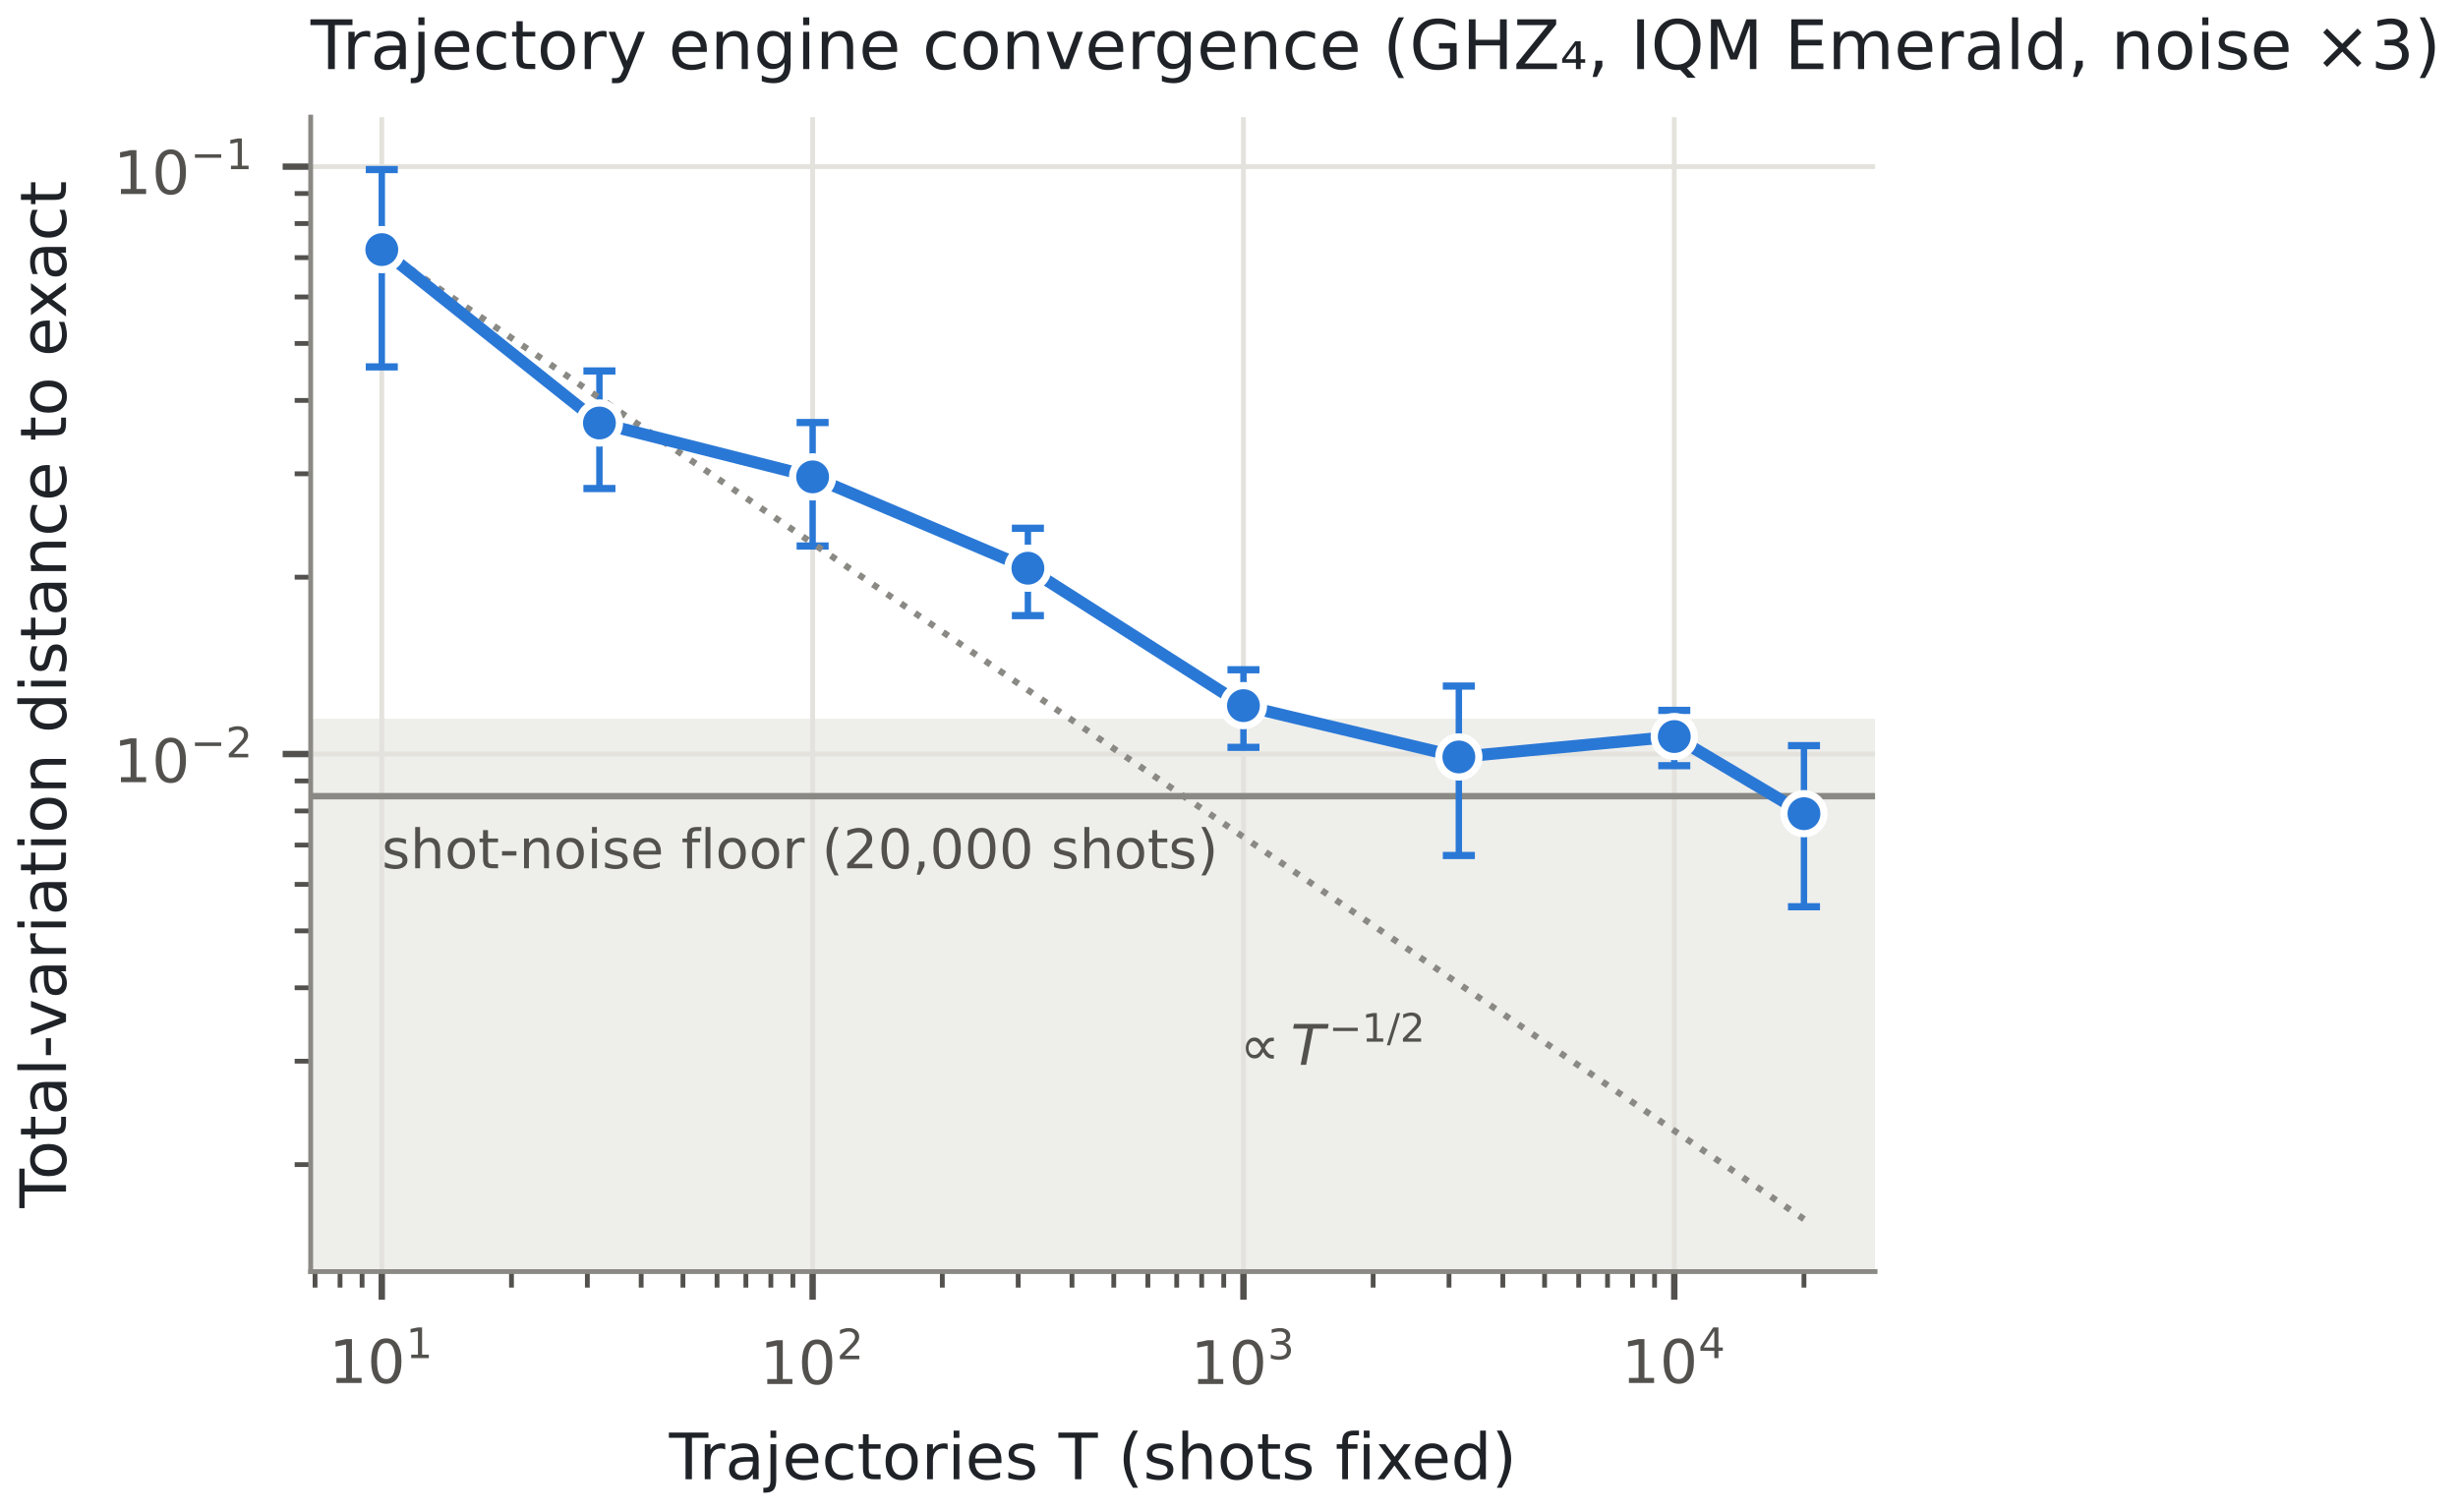
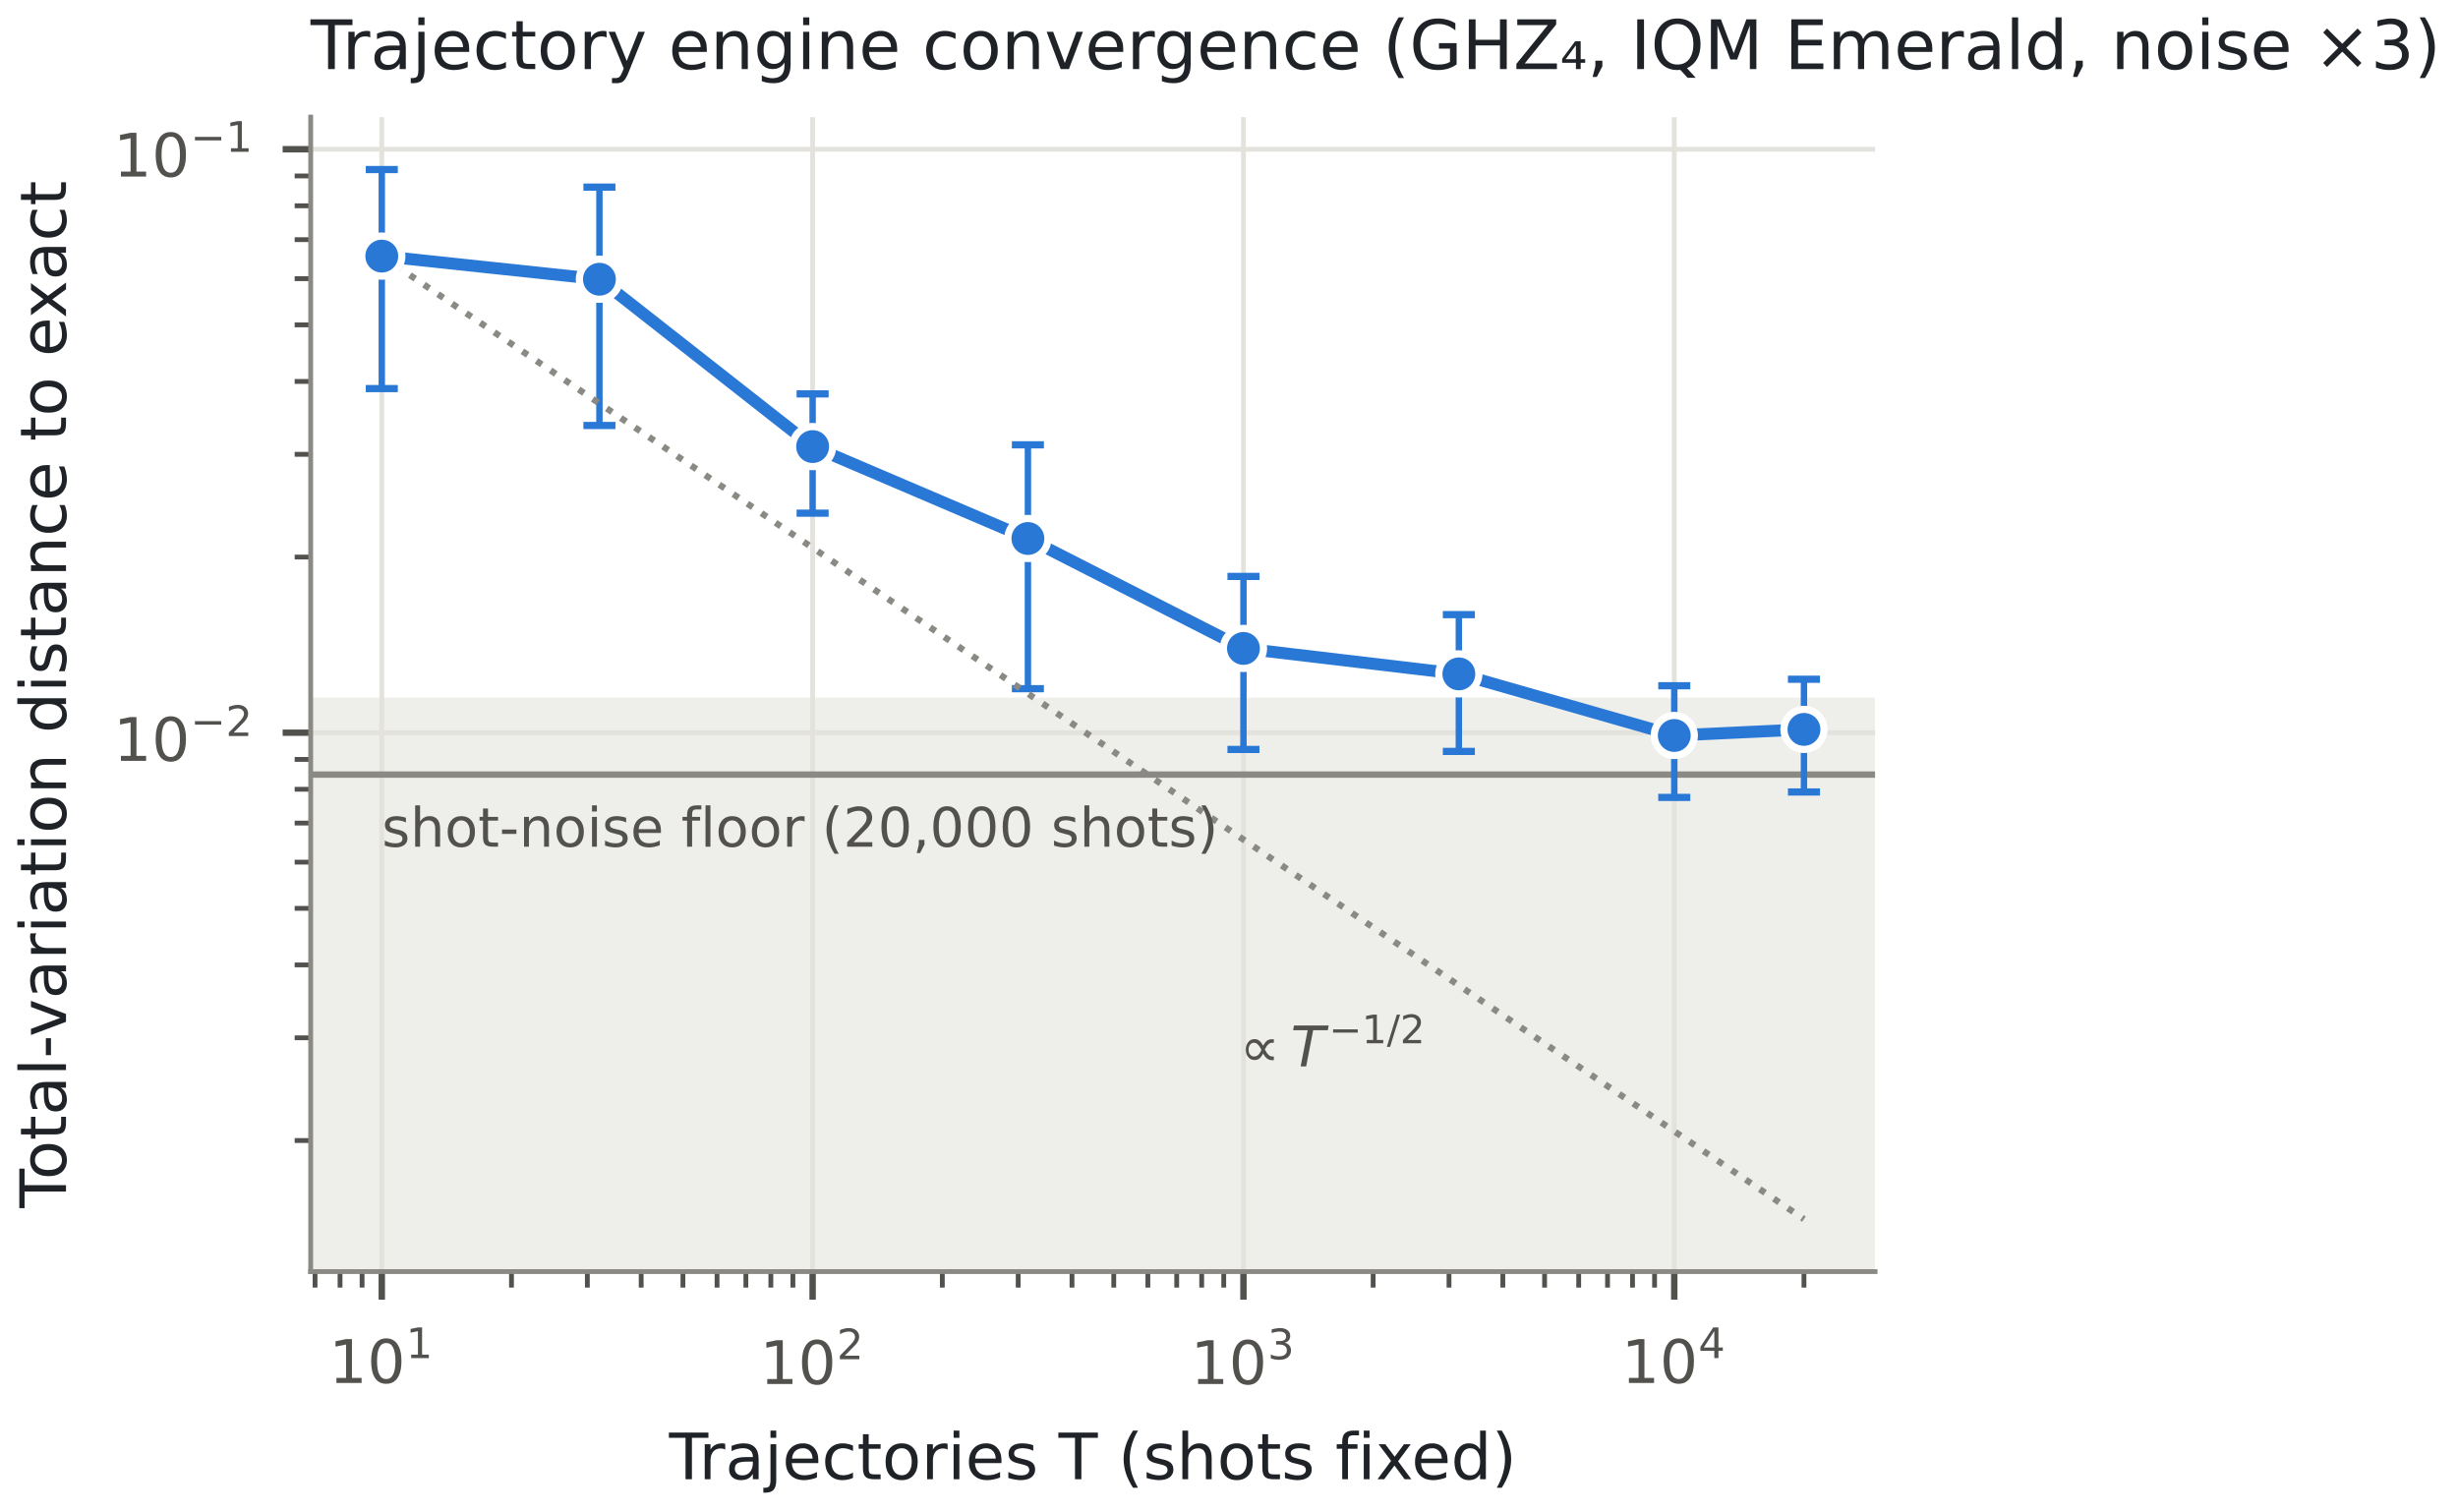
<svg xmlns="http://www.w3.org/2000/svg" xmlns:xlink="http://www.w3.org/1999/xlink" width="306.858pt" height="188.775pt" viewBox="0 0 306.858 188.775" version="1.1">
  <defs>
    <style type="text/css">*{stroke-linejoin: round; stroke-linecap: butt}</style>
  </defs>
  <g id="figure_1">
    <g id="patch_1">
      <path d="M 0 188.775  L 306.858 188.775  L 306.858 0  L 0 0  z " style="fill: #ffffff" />
    </g>
    <g id="axes_1">
      <g id="patch_2">
        <path d="M 38.786 158.763  L 234.086 158.763  L 234.086 14.619  L 38.786 14.619  z " style="fill: #ffffff" />
      </g>
      <g id="matplotlib.axis_1">
        <g id="xtick_1">
          <g id="line2d_1">
-             <path d="M 47.663 158.763  L 47.663 14.619  " clip-path="url(#p6de6bf2105)" style="fill: none; stroke: #e3e2dd; stroke-width: 0.6; stroke-linecap: round" />
+             <path d="M 47.663 158.763  L 47.663 14.619  " clip-path="url(#pcfe5b671ba)" style="fill: none; stroke: #e3e2dd; stroke-width: 0.6; stroke-linecap: round" />
          </g>
          <g id="line2d_2">
            <defs>
-               <path id="m624945b56b" d="M 0 0  L 0 3.5  " style="stroke: #52514e; stroke-width: 0.8" />
+               <path id="m735bac7a1c" d="M 0 0  L 0 3.5  " style="stroke: #52514e; stroke-width: 0.8" />
            </defs>
            <g>
-               <use xlink:href="#m624945b56b" x="47.663" y="158.763" style="fill: #52514e; stroke: #52514e; stroke-width: 0.8" />
+               <use xlink:href="#m735bac7a1c" x="47.663" y="158.763" style="fill: #52514e; stroke: #52514e; stroke-width: 0.8" />
            </g>
          </g>
          <g id="text_1">
            <g style="fill: #52514e" transform="translate(41.0629 172.7377)">
              <text>
                <tspan x="0" y="-0.074" style="font-size: 7.5px; font-family: 'DejaVu Sans'; fill: #52514e">1</tspan>
                <tspan x="4.772" y="-0.074" style="font-size: 7.5px; font-family: 'DejaVu Sans'; fill: #52514e">0</tspan>
                <tspan x="9.615" y="-3.172" style="font-size: 5.25px; font-family: 'DejaVu Sans'; fill: #52514e">1</tspan>
              </text>
            </g>
          </g>
        </g>
        <g id="xtick_2">
          <g id="line2d_3">
-             <path d="M 101.448 158.763  L 101.448 14.619  " clip-path="url(#p6de6bf2105)" style="fill: none; stroke: #e3e2dd; stroke-width: 0.6; stroke-linecap: round" />
+             <path d="M 101.448 158.763  L 101.448 14.619  " clip-path="url(#pcfe5b671ba)" style="fill: none; stroke: #e3e2dd; stroke-width: 0.6; stroke-linecap: round" />
          </g>
          <g id="line2d_4">
            <g>
-               <use xlink:href="#m624945b56b" x="101.448" y="158.763" style="fill: #52514e; stroke: #52514e; stroke-width: 0.8" />
+               <use xlink:href="#m735bac7a1c" x="101.448" y="158.763" style="fill: #52514e; stroke: #52514e; stroke-width: 0.8" />
            </g>
          </g>
          <g id="text_2">
            <g style="fill: #52514e" transform="translate(94.84776 172.8127)">
              <text>
                <tspan x="0" y="-0.009" style="font-size: 7.5px; font-family: 'DejaVu Sans'; fill: #52514e">1</tspan>
                <tspan x="4.772" y="-0.009" style="font-size: 7.5px; font-family: 'DejaVu Sans'; fill: #52514e">0</tspan>
                <tspan x="9.615" y="-3.106" style="font-size: 5.25px; font-family: 'DejaVu Sans'; fill: #52514e">2</tspan>
              </text>
            </g>
          </g>
        </g>
        <g id="xtick_3">
          <g id="line2d_5">
-             <path d="M 155.233 158.763  L 155.233 14.619  " clip-path="url(#p6de6bf2105)" style="fill: none; stroke: #e3e2dd; stroke-width: 0.6; stroke-linecap: round" />
+             <path d="M 155.233 158.763  L 155.233 14.619  " clip-path="url(#pcfe5b671ba)" style="fill: none; stroke: #e3e2dd; stroke-width: 0.6; stroke-linecap: round" />
          </g>
          <g id="line2d_6">
            <g>
-               <use xlink:href="#m624945b56b" x="155.233" y="158.763" style="fill: #52514e; stroke: #52514e; stroke-width: 0.8" />
+               <use xlink:href="#m735bac7a1c" x="155.233" y="158.763" style="fill: #52514e; stroke: #52514e; stroke-width: 0.8" />
            </g>
          </g>
          <g id="text_3">
            <g style="fill: #52514e" transform="translate(148.6326 172.8127)">
              <text>
                <tspan x="0" y="-0.009" style="font-size: 7.5px; font-family: 'DejaVu Sans'; fill: #52514e">1</tspan>
                <tspan x="4.772" y="-0.009" style="font-size: 7.5px; font-family: 'DejaVu Sans'; fill: #52514e">0</tspan>
                <tspan x="9.615" y="-3.106" style="font-size: 5.25px; font-family: 'DejaVu Sans'; fill: #52514e">3</tspan>
              </text>
            </g>
          </g>
        </g>
        <g id="xtick_4">
          <g id="line2d_7">
-             <path d="M 209.017 158.763  L 209.017 14.619  " clip-path="url(#p6de6bf2105)" style="fill: none; stroke: #e3e2dd; stroke-width: 0.6; stroke-linecap: round" />
+             <path d="M 209.017 158.763  L 209.017 14.619  " clip-path="url(#pcfe5b671ba)" style="fill: none; stroke: #e3e2dd; stroke-width: 0.6; stroke-linecap: round" />
          </g>
          <g id="line2d_8">
            <g>
-               <use xlink:href="#m624945b56b" x="209.017" y="158.763" style="fill: #52514e; stroke: #52514e; stroke-width: 0.8" />
+               <use xlink:href="#m735bac7a1c" x="209.017" y="158.763" style="fill: #52514e; stroke: #52514e; stroke-width: 0.8" />
            </g>
          </g>
          <g id="text_4">
            <g style="fill: #52514e" transform="translate(202.4175 172.7377)">
              <text>
                <tspan x="0" y="-0.074" style="font-size: 7.5px; font-family: 'DejaVu Sans'; fill: #52514e">1</tspan>
                <tspan x="4.772" y="-0.074" style="font-size: 7.5px; font-family: 'DejaVu Sans'; fill: #52514e">0</tspan>
                <tspan x="9.615" y="-3.172" style="font-size: 5.25px; font-family: 'DejaVu Sans'; fill: #52514e">4</tspan>
              </text>
            </g>
          </g>
        </g>
        <g id="xtick_5">
          <g id="line2d_9">
            <defs>
-               <path id="m7897ca723e" d="M 0 0  L 0 2  " style="stroke: #52514e; stroke-width: 0.6" />
+               <path id="m8dc30530ca" d="M 0 0  L 0 2  " style="stroke: #52514e; stroke-width: 0.6" />
            </defs>
            <g>
-               <use xlink:href="#m7897ca723e" x="39.332" y="158.763" style="fill: #52514e; stroke: #52514e; stroke-width: 0.6" />
+               <use xlink:href="#m8dc30530ca" x="39.332" y="158.763" style="fill: #52514e; stroke: #52514e; stroke-width: 0.6" />
            </g>
          </g>
        </g>
        <g id="xtick_6">
          <g id="line2d_10">
            <g>
-               <use xlink:href="#m7897ca723e" x="42.451" y="158.763" style="fill: #52514e; stroke: #52514e; stroke-width: 0.6" />
+               <use xlink:href="#m8dc30530ca" x="42.451" y="158.763" style="fill: #52514e; stroke: #52514e; stroke-width: 0.6" />
            </g>
          </g>
        </g>
        <g id="xtick_7">
          <g id="line2d_11">
            <g>
-               <use xlink:href="#m7897ca723e" x="45.202" y="158.763" style="fill: #52514e; stroke: #52514e; stroke-width: 0.6" />
+               <use xlink:href="#m8dc30530ca" x="45.202" y="158.763" style="fill: #52514e; stroke: #52514e; stroke-width: 0.6" />
            </g>
          </g>
        </g>
        <g id="xtick_8">
          <g id="line2d_12">
            <g>
-               <use xlink:href="#m7897ca723e" x="63.854" y="158.763" style="fill: #52514e; stroke: #52514e; stroke-width: 0.6" />
+               <use xlink:href="#m8dc30530ca" x="63.854" y="158.763" style="fill: #52514e; stroke: #52514e; stroke-width: 0.6" />
            </g>
          </g>
        </g>
        <g id="xtick_9">
          <g id="line2d_13">
            <g>
-               <use xlink:href="#m7897ca723e" x="73.325" y="158.763" style="fill: #52514e; stroke: #52514e; stroke-width: 0.6" />
+               <use xlink:href="#m8dc30530ca" x="73.325" y="158.763" style="fill: #52514e; stroke: #52514e; stroke-width: 0.6" />
            </g>
          </g>
        </g>
        <g id="xtick_10">
          <g id="line2d_14">
            <g>
-               <use xlink:href="#m7897ca723e" x="80.045" y="158.763" style="fill: #52514e; stroke: #52514e; stroke-width: 0.6" />
+               <use xlink:href="#m8dc30530ca" x="80.045" y="158.763" style="fill: #52514e; stroke: #52514e; stroke-width: 0.6" />
            </g>
          </g>
        </g>
        <g id="xtick_11">
          <g id="line2d_15">
            <g>
-               <use xlink:href="#m7897ca723e" x="85.257" y="158.763" style="fill: #52514e; stroke: #52514e; stroke-width: 0.6" />
+               <use xlink:href="#m8dc30530ca" x="85.257" y="158.763" style="fill: #52514e; stroke: #52514e; stroke-width: 0.6" />
            </g>
          </g>
        </g>
        <g id="xtick_12">
          <g id="line2d_16">
            <g>
-               <use xlink:href="#m7897ca723e" x="89.516" y="158.763" style="fill: #52514e; stroke: #52514e; stroke-width: 0.6" />
+               <use xlink:href="#m8dc30530ca" x="89.516" y="158.763" style="fill: #52514e; stroke: #52514e; stroke-width: 0.6" />
            </g>
          </g>
        </g>
        <g id="xtick_13">
          <g id="line2d_17">
            <g>
-               <use xlink:href="#m7897ca723e" x="93.116" y="158.763" style="fill: #52514e; stroke: #52514e; stroke-width: 0.6" />
+               <use xlink:href="#m8dc30530ca" x="93.116" y="158.763" style="fill: #52514e; stroke: #52514e; stroke-width: 0.6" />
            </g>
          </g>
        </g>
        <g id="xtick_14">
          <g id="line2d_18">
            <g>
-               <use xlink:href="#m7897ca723e" x="96.235" y="158.763" style="fill: #52514e; stroke: #52514e; stroke-width: 0.6" />
+               <use xlink:href="#m8dc30530ca" x="96.235" y="158.763" style="fill: #52514e; stroke: #52514e; stroke-width: 0.6" />
            </g>
          </g>
        </g>
        <g id="xtick_15">
          <g id="line2d_19">
            <g>
-               <use xlink:href="#m7897ca723e" x="98.987" y="158.763" style="fill: #52514e; stroke: #52514e; stroke-width: 0.6" />
+               <use xlink:href="#m8dc30530ca" x="98.987" y="158.763" style="fill: #52514e; stroke: #52514e; stroke-width: 0.6" />
            </g>
          </g>
        </g>
        <g id="xtick_16">
          <g id="line2d_20">
            <g>
-               <use xlink:href="#m7897ca723e" x="117.639" y="158.763" style="fill: #52514e; stroke: #52514e; stroke-width: 0.6" />
+               <use xlink:href="#m8dc30530ca" x="117.639" y="158.763" style="fill: #52514e; stroke: #52514e; stroke-width: 0.6" />
            </g>
          </g>
        </g>
        <g id="xtick_17">
          <g id="line2d_21">
            <g>
-               <use xlink:href="#m7897ca723e" x="127.11" y="158.763" style="fill: #52514e; stroke: #52514e; stroke-width: 0.6" />
+               <use xlink:href="#m8dc30530ca" x="127.11" y="158.763" style="fill: #52514e; stroke: #52514e; stroke-width: 0.6" />
            </g>
          </g>
        </g>
        <g id="xtick_18">
          <g id="line2d_22">
            <g>
-               <use xlink:href="#m7897ca723e" x="133.829" y="158.763" style="fill: #52514e; stroke: #52514e; stroke-width: 0.6" />
+               <use xlink:href="#m8dc30530ca" x="133.829" y="158.763" style="fill: #52514e; stroke: #52514e; stroke-width: 0.6" />
            </g>
          </g>
        </g>
        <g id="xtick_19">
          <g id="line2d_23">
            <g>
-               <use xlink:href="#m7897ca723e" x="139.042" y="158.763" style="fill: #52514e; stroke: #52514e; stroke-width: 0.6" />
+               <use xlink:href="#m8dc30530ca" x="139.042" y="158.763" style="fill: #52514e; stroke: #52514e; stroke-width: 0.6" />
            </g>
          </g>
        </g>
        <g id="xtick_20">
          <g id="line2d_24">
            <g>
-               <use xlink:href="#m7897ca723e" x="143.301" y="158.763" style="fill: #52514e; stroke: #52514e; stroke-width: 0.6" />
+               <use xlink:href="#m8dc30530ca" x="143.301" y="158.763" style="fill: #52514e; stroke: #52514e; stroke-width: 0.6" />
            </g>
          </g>
        </g>
        <g id="xtick_21">
          <g id="line2d_25">
            <g>
-               <use xlink:href="#m7897ca723e" x="146.901" y="158.763" style="fill: #52514e; stroke: #52514e; stroke-width: 0.6" />
+               <use xlink:href="#m8dc30530ca" x="146.901" y="158.763" style="fill: #52514e; stroke: #52514e; stroke-width: 0.6" />
            </g>
          </g>
        </g>
        <g id="xtick_22">
          <g id="line2d_26">
            <g>
-               <use xlink:href="#m7897ca723e" x="150.02" y="158.763" style="fill: #52514e; stroke: #52514e; stroke-width: 0.6" />
+               <use xlink:href="#m8dc30530ca" x="150.02" y="158.763" style="fill: #52514e; stroke: #52514e; stroke-width: 0.6" />
            </g>
          </g>
        </g>
        <g id="xtick_23">
          <g id="line2d_27">
            <g>
-               <use xlink:href="#m7897ca723e" x="152.772" y="158.763" style="fill: #52514e; stroke: #52514e; stroke-width: 0.6" />
+               <use xlink:href="#m8dc30530ca" x="152.772" y="158.763" style="fill: #52514e; stroke: #52514e; stroke-width: 0.6" />
            </g>
          </g>
        </g>
        <g id="xtick_24">
          <g id="line2d_28">
            <g>
-               <use xlink:href="#m7897ca723e" x="171.423" y="158.763" style="fill: #52514e; stroke: #52514e; stroke-width: 0.6" />
+               <use xlink:href="#m8dc30530ca" x="171.423" y="158.763" style="fill: #52514e; stroke: #52514e; stroke-width: 0.6" />
            </g>
          </g>
        </g>
        <g id="xtick_25">
          <g id="line2d_29">
            <g>
-               <use xlink:href="#m7897ca723e" x="180.895" y="158.763" style="fill: #52514e; stroke: #52514e; stroke-width: 0.6" />
+               <use xlink:href="#m8dc30530ca" x="180.895" y="158.763" style="fill: #52514e; stroke: #52514e; stroke-width: 0.6" />
            </g>
          </g>
        </g>
        <g id="xtick_26">
          <g id="line2d_30">
            <g>
-               <use xlink:href="#m7897ca723e" x="187.614" y="158.763" style="fill: #52514e; stroke: #52514e; stroke-width: 0.6" />
+               <use xlink:href="#m8dc30530ca" x="187.614" y="158.763" style="fill: #52514e; stroke: #52514e; stroke-width: 0.6" />
            </g>
          </g>
        </g>
        <g id="xtick_27">
          <g id="line2d_31">
            <g>
-               <use xlink:href="#m7897ca723e" x="192.827" y="158.763" style="fill: #52514e; stroke: #52514e; stroke-width: 0.6" />
+               <use xlink:href="#m8dc30530ca" x="192.827" y="158.763" style="fill: #52514e; stroke: #52514e; stroke-width: 0.6" />
            </g>
          </g>
        </g>
        <g id="xtick_28">
          <g id="line2d_32">
            <g>
-               <use xlink:href="#m7897ca723e" x="197.085" y="158.763" style="fill: #52514e; stroke: #52514e; stroke-width: 0.6" />
+               <use xlink:href="#m8dc30530ca" x="197.085" y="158.763" style="fill: #52514e; stroke: #52514e; stroke-width: 0.6" />
            </g>
          </g>
        </g>
        <g id="xtick_29">
          <g id="line2d_33">
            <g>
-               <use xlink:href="#m7897ca723e" x="200.686" y="158.763" style="fill: #52514e; stroke: #52514e; stroke-width: 0.6" />
+               <use xlink:href="#m8dc30530ca" x="200.686" y="158.763" style="fill: #52514e; stroke: #52514e; stroke-width: 0.6" />
            </g>
          </g>
        </g>
        <g id="xtick_30">
          <g id="line2d_34">
            <g>
-               <use xlink:href="#m7897ca723e" x="203.805" y="158.763" style="fill: #52514e; stroke: #52514e; stroke-width: 0.6" />
+               <use xlink:href="#m8dc30530ca" x="203.805" y="158.763" style="fill: #52514e; stroke: #52514e; stroke-width: 0.6" />
            </g>
          </g>
        </g>
        <g id="xtick_31">
          <g id="line2d_35">
            <g>
-               <use xlink:href="#m7897ca723e" x="206.556" y="158.763" style="fill: #52514e; stroke: #52514e; stroke-width: 0.6" />
+               <use xlink:href="#m8dc30530ca" x="206.556" y="158.763" style="fill: #52514e; stroke: #52514e; stroke-width: 0.6" />
            </g>
          </g>
        </g>
        <g id="xtick_32">
          <g id="line2d_36">
            <g>
-               <use xlink:href="#m7897ca723e" x="225.208" y="158.763" style="fill: #52514e; stroke: #52514e; stroke-width: 0.6" />
+               <use xlink:href="#m8dc30530ca" x="225.208" y="158.763" style="fill: #52514e; stroke: #52514e; stroke-width: 0.6" />
            </g>
          </g>
        </g>
        <g id="text_5">
          <text style="font-size: 8px; font-family: 'DejaVu Sans'; text-anchor: middle; fill: #1f2328" x="136.436" y="184.693" transform="rotate(-0 136.4356 184.6932)">Trajectories T (shots fixed)</text>
        </g>
      </g>
      <g id="matplotlib.axis_2">
        <g id="ytick_1">
          <g id="line2d_37">
-             <path d="M 38.786 94.145  L 234.086 94.145  " clip-path="url(#p6de6bf2105)" style="fill: none; stroke: #e3e2dd; stroke-width: 0.6; stroke-linecap: round" />
+             <path d="M 38.786 91.481  L 234.086 91.481  " clip-path="url(#pcfe5b671ba)" style="fill: none; stroke: #e3e2dd; stroke-width: 0.6; stroke-linecap: round" />
          </g>
          <g id="line2d_38">
            <defs>
-               <path id="mbfbd60176a" d="M 0 0  L -3.5 0  " style="stroke: #52514e; stroke-width: 0.8" />
+               <path id="me47b63d701" d="M 0 0  L -3.5 0  " style="stroke: #52514e; stroke-width: 0.8" />
            </defs>
            <g>
-               <use xlink:href="#mbfbd60176a" x="38.786" y="94.145" style="fill: #52514e; stroke: #52514e; stroke-width: 0.8" />
+               <use xlink:href="#me47b63d701" x="38.786" y="91.481" style="fill: #52514e; stroke: #52514e; stroke-width: 0.8" />
            </g>
          </g>
          <g id="text_6">
-             <g style="fill: #52514e" transform="translate(14.16062 97.66987)">
+             <g style="fill: #52514e" transform="translate(14.16062 95.00607)">
              <text>
                <tspan x="0" y="-0.009" style="font-size: 7.5px; font-family: 'DejaVu Sans'; fill: #52514e">1</tspan>
                <tspan x="4.772" y="-0.009" style="font-size: 7.5px; font-family: 'DejaVu Sans'; fill: #52514e">0</tspan>
                <tspan x="9.615" y="-3.106" style="font-size: 5.25px; font-family: 'DejaVu Sans'; fill: #52514e">−</tspan>
                <tspan x="14.014" y="-3.106" style="font-size: 5.25px; font-family: 'DejaVu Sans'; fill: #52514e">2</tspan>
              </text>
            </g>
          </g>
        </g>
        <g id="ytick_2">
          <g id="line2d_39">
-             <path d="M 38.786 20.806  L 234.086 20.806  " clip-path="url(#p6de6bf2105)" style="fill: none; stroke: #e3e2dd; stroke-width: 0.6; stroke-linecap: round" />
+             <path d="M 38.786 18.634  L 234.086 18.634  " clip-path="url(#pcfe5b671ba)" style="fill: none; stroke: #e3e2dd; stroke-width: 0.6; stroke-linecap: round" />
          </g>
          <g id="line2d_40">
            <g>
-               <use xlink:href="#mbfbd60176a" x="38.786" y="20.806" style="fill: #52514e; stroke: #52514e; stroke-width: 0.8" />
+               <use xlink:href="#me47b63d701" x="38.786" y="18.634" style="fill: #52514e; stroke: #52514e; stroke-width: 0.8" />
            </g>
          </g>
          <g id="text_7">
-             <g style="fill: #52514e" transform="translate(14.16062 24.2936)">
+             <g style="fill: #52514e" transform="translate(14.16062 22.12184)">
              <text>
                <tspan x="0" y="-0.074" style="font-size: 7.5px; font-family: 'DejaVu Sans'; fill: #52514e">1</tspan>
                <tspan x="4.772" y="-0.074" style="font-size: 7.5px; font-family: 'DejaVu Sans'; fill: #52514e">0</tspan>
                <tspan x="9.615" y="-3.172" style="font-size: 5.25px; font-family: 'DejaVu Sans'; fill: #52514e">−</tspan>
                <tspan x="14.014" y="-3.172" style="font-size: 5.25px; font-family: 'DejaVu Sans'; fill: #52514e">1</tspan>
              </text>
            </g>
          </g>
        </g>
        <g id="ytick_3">
          <g id="line2d_41">
            <defs>
-               <path id="m2e468b7d05" d="M 0 0  L -2 0  " style="stroke: #52514e; stroke-width: 0.6" />
+               <path id="m2e4a78b208" d="M 0 0  L -2 0  " style="stroke: #52514e; stroke-width: 0.6" />
            </defs>
            <g>
-               <use xlink:href="#m2e468b7d05" x="38.786" y="145.406" style="fill: #52514e; stroke: #52514e; stroke-width: 0.6" />
+               <use xlink:href="#m2e4a78b208" x="38.786" y="142.399" style="fill: #52514e; stroke: #52514e; stroke-width: 0.6" />
            </g>
          </g>
        </g>
        <g id="ytick_4">
          <g id="line2d_42">
            <g>
-               <use xlink:href="#m2e468b7d05" x="38.786" y="132.492" style="fill: #52514e; stroke: #52514e; stroke-width: 0.6" />
+               <use xlink:href="#m2e4a78b208" x="38.786" y="129.571" style="fill: #52514e; stroke: #52514e; stroke-width: 0.6" />
            </g>
          </g>
        </g>
        <g id="ytick_5">
          <g id="line2d_43">
            <g>
-               <use xlink:href="#m2e468b7d05" x="38.786" y="123.329" style="fill: #52514e; stroke: #52514e; stroke-width: 0.6" />
+               <use xlink:href="#m2e4a78b208" x="38.786" y="120.47" style="fill: #52514e; stroke: #52514e; stroke-width: 0.6" />
            </g>
          </g>
        </g>
        <g id="ytick_6">
          <g id="line2d_44">
            <g>
-               <use xlink:href="#m2e468b7d05" x="38.786" y="116.222" style="fill: #52514e; stroke: #52514e; stroke-width: 0.6" />
+               <use xlink:href="#m2e4a78b208" x="38.786" y="113.41" style="fill: #52514e; stroke: #52514e; stroke-width: 0.6" />
            </g>
          </g>
        </g>
        <g id="ytick_7">
          <g id="line2d_45">
            <g>
-               <use xlink:href="#m2e468b7d05" x="38.786" y="110.415" style="fill: #52514e; stroke: #52514e; stroke-width: 0.6" />
+               <use xlink:href="#m2e4a78b208" x="38.786" y="107.642" style="fill: #52514e; stroke: #52514e; stroke-width: 0.6" />
            </g>
          </g>
        </g>
        <g id="ytick_8">
          <g id="line2d_46">
            <g>
-               <use xlink:href="#m2e468b7d05" x="38.786" y="105.505" style="fill: #52514e; stroke: #52514e; stroke-width: 0.6" />
+               <use xlink:href="#m2e4a78b208" x="38.786" y="102.765" style="fill: #52514e; stroke: #52514e; stroke-width: 0.6" />
            </g>
          </g>
        </g>
        <g id="ytick_9">
          <g id="line2d_47">
            <g>
-               <use xlink:href="#m2e468b7d05" x="38.786" y="101.252" style="fill: #52514e; stroke: #52514e; stroke-width: 0.6" />
+               <use xlink:href="#m2e4a78b208" x="38.786" y="98.541" style="fill: #52514e; stroke: #52514e; stroke-width: 0.6" />
            </g>
          </g>
        </g>
        <g id="ytick_10">
          <g id="line2d_48">
            <g>
-               <use xlink:href="#m2e468b7d05" x="38.786" y="97.501" style="fill: #52514e; stroke: #52514e; stroke-width: 0.6" />
+               <use xlink:href="#m2e4a78b208" x="38.786" y="94.814" style="fill: #52514e; stroke: #52514e; stroke-width: 0.6" />
            </g>
          </g>
        </g>
        <g id="ytick_11">
          <g id="line2d_49">
            <g>
-               <use xlink:href="#m2e468b7d05" x="38.786" y="72.068" style="fill: #52514e; stroke: #52514e; stroke-width: 0.6" />
+               <use xlink:href="#m2e4a78b208" x="38.786" y="69.552" style="fill: #52514e; stroke: #52514e; stroke-width: 0.6" />
            </g>
          </g>
        </g>
        <g id="ytick_12">
          <g id="line2d_50">
            <g>
-               <use xlink:href="#m2e468b7d05" x="38.786" y="59.153" style="fill: #52514e; stroke: #52514e; stroke-width: 0.6" />
+               <use xlink:href="#m2e4a78b208" x="38.786" y="56.724" style="fill: #52514e; stroke: #52514e; stroke-width: 0.6" />
            </g>
          </g>
        </g>
        <g id="ytick_13">
          <g id="line2d_51">
            <g>
-               <use xlink:href="#m2e468b7d05" x="38.786" y="49.991" style="fill: #52514e; stroke: #52514e; stroke-width: 0.6" />
+               <use xlink:href="#m2e4a78b208" x="38.786" y="47.623" style="fill: #52514e; stroke: #52514e; stroke-width: 0.6" />
            </g>
          </g>
        </g>
        <g id="ytick_14">
          <g id="line2d_52">
            <g>
-               <use xlink:href="#m2e468b7d05" x="38.786" y="42.883" style="fill: #52514e; stroke: #52514e; stroke-width: 0.6" />
+               <use xlink:href="#m2e4a78b208" x="38.786" y="40.563" style="fill: #52514e; stroke: #52514e; stroke-width: 0.6" />
            </g>
          </g>
        </g>
        <g id="ytick_15">
          <g id="line2d_53">
            <g>
-               <use xlink:href="#m2e468b7d05" x="38.786" y="37.076" style="fill: #52514e; stroke: #52514e; stroke-width: 0.6" />
+               <use xlink:href="#m2e4a78b208" x="38.786" y="34.795" style="fill: #52514e; stroke: #52514e; stroke-width: 0.6" />
            </g>
          </g>
        </g>
        <g id="ytick_16">
          <g id="line2d_54">
            <g>
-               <use xlink:href="#m2e468b7d05" x="38.786" y="32.166" style="fill: #52514e; stroke: #52514e; stroke-width: 0.6" />
+               <use xlink:href="#m2e4a78b208" x="38.786" y="29.918" style="fill: #52514e; stroke: #52514e; stroke-width: 0.6" />
            </g>
          </g>
        </g>
        <g id="ytick_17">
          <g id="line2d_55">
            <g>
-               <use xlink:href="#m2e468b7d05" x="38.786" y="27.913" style="fill: #52514e; stroke: #52514e; stroke-width: 0.6" />
+               <use xlink:href="#m2e4a78b208" x="38.786" y="25.694" style="fill: #52514e; stroke: #52514e; stroke-width: 0.6" />
            </g>
          </g>
        </g>
        <g id="ytick_18">
          <g id="line2d_56">
            <g>
-               <use xlink:href="#m2e468b7d05" x="38.786" y="24.162" style="fill: #52514e; stroke: #52514e; stroke-width: 0.6" />
+               <use xlink:href="#m2e4a78b208" x="38.786" y="21.968" style="fill: #52514e; stroke: #52514e; stroke-width: 0.6" />
            </g>
          </g>
        </g>
        <g id="text_8">
          <text style="font-size: 8px; font-family: 'DejaVu Sans'; text-anchor: middle; fill: #1f2328" x="8.239" y="86.691" transform="rotate(-90 8.23875 86.69067)">Total-variation distance to exact</text>
        </g>
      </g>
      <g id="patch_3">
-         <path d="M 38.786 73286.236  L 234.086 73286.236  L 234.086 89.741  L 38.786 89.741  z " clip-path="url(#p6de6bf2105)" style="fill: #e3e2dd; opacity: 0.6" />
+         <path d="M 38.786 72792.516  L 234.086 72792.516  L 234.086 87.107  L 38.786 87.107  z " clip-path="url(#pcfe5b671ba)" style="fill: #e3e2dd; opacity: 0.6" />
      </g>
      <g id="line2d_57">
-         <path d="M 38.786 99.408  L 234.086 99.408  " clip-path="url(#p6de6bf2105)" style="fill: none; stroke: #8a8984; stroke-width: 0.8; stroke-linecap: round" />
+         <path d="M 38.786 96.709  L 234.086 96.709  " clip-path="url(#pcfe5b671ba)" style="fill: none; stroke: #8a8984; stroke-width: 0.8; stroke-linecap: round" />
      </g>
      <g id="LineCollection_1">
-         <path d="M 47.663 45.807  L 47.663 21.171  " clip-path="url(#p6de6bf2105)" style="fill: none; stroke: #2a78d6; stroke-width: 0.8" />
-         <path d="M 74.832 60.992  L 74.832 46.313  " clip-path="url(#p6de6bf2105)" style="fill: none; stroke: #2a78d6; stroke-width: 0.8" />
-         <path d="M 101.448 68.168  L 101.448 52.757  " clip-path="url(#p6de6bf2105)" style="fill: none; stroke: #2a78d6; stroke-width: 0.8" />
-         <path d="M 128.323 76.862  L 128.323 65.955  " clip-path="url(#p6de6bf2105)" style="fill: none; stroke: #2a78d6; stroke-width: 0.8" />
-         <path d="M 155.233 93.31  L 155.233 83.624  " clip-path="url(#p6de6bf2105)" style="fill: none; stroke: #2a78d6; stroke-width: 0.8" />
-         <path d="M 182.123 106.811  L 182.123 85.656  " clip-path="url(#p6de6bf2105)" style="fill: none; stroke: #2a78d6; stroke-width: 0.8" />
-         <path d="M 209.017 95.603  L 209.017 88.691  " clip-path="url(#p6de6bf2105)" style="fill: none; stroke: #2a78d6; stroke-width: 0.8" />
-         <path d="M 225.208 113.211  L 225.208 93.095  " clip-path="url(#p6de6bf2105)" style="fill: none; stroke: #2a78d6; stroke-width: 0.8" />
+         <path d="M 47.663 48.515  L 47.663 21.171  " clip-path="url(#pcfe5b671ba)" style="fill: none; stroke: #2a78d6; stroke-width: 0.8" />
+         <path d="M 74.832 53.122  L 74.832 23.361  " clip-path="url(#pcfe5b671ba)" style="fill: none; stroke: #2a78d6; stroke-width: 0.8" />
+         <path d="M 101.448 64.069  L 101.448 49.181  " clip-path="url(#pcfe5b671ba)" style="fill: none; stroke: #2a78d6; stroke-width: 0.8" />
+         <path d="M 128.323 85.987  L 128.323 55.538  " clip-path="url(#pcfe5b671ba)" style="fill: none; stroke: #2a78d6; stroke-width: 0.8" />
+         <path d="M 155.233 93.569  L 155.233 71.966  " clip-path="url(#pcfe5b671ba)" style="fill: none; stroke: #2a78d6; stroke-width: 0.8" />
+         <path d="M 182.123 93.815  L 182.123 76.74  " clip-path="url(#pcfe5b671ba)" style="fill: none; stroke: #2a78d6; stroke-width: 0.8" />
+         <path d="M 209.017 99.558  L 209.017 85.619  " clip-path="url(#pcfe5b671ba)" style="fill: none; stroke: #2a78d6; stroke-width: 0.8" />
+         <path d="M 225.208 98.883  L 225.208 84.806  " clip-path="url(#pcfe5b671ba)" style="fill: none; stroke: #2a78d6; stroke-width: 0.8" />
      </g>
      <g id="line2d_58">
        <defs>
-           <path id="m7f6e295d72" d="M 2 0  L -2 -0  " style="stroke: #2a78d6; stroke-width: 0.9" />
+           <path id="m5436aa8509" d="M 2 0  L -2 -0  " style="stroke: #2a78d6; stroke-width: 0.9" />
        </defs>
-         <g clip-path="url(#p6de6bf2105)">
-           <use xlink:href="#m7f6e295d72" x="47.663" y="45.807" style="fill: #2a78d6; stroke: #2a78d6; stroke-width: 0.9" />
-           <use xlink:href="#m7f6e295d72" x="74.832" y="60.992" style="fill: #2a78d6; stroke: #2a78d6; stroke-width: 0.9" />
-           <use xlink:href="#m7f6e295d72" x="101.448" y="68.168" style="fill: #2a78d6; stroke: #2a78d6; stroke-width: 0.9" />
-           <use xlink:href="#m7f6e295d72" x="128.323" y="76.862" style="fill: #2a78d6; stroke: #2a78d6; stroke-width: 0.9" />
-           <use xlink:href="#m7f6e295d72" x="155.233" y="93.31" style="fill: #2a78d6; stroke: #2a78d6; stroke-width: 0.9" />
-           <use xlink:href="#m7f6e295d72" x="182.123" y="106.811" style="fill: #2a78d6; stroke: #2a78d6; stroke-width: 0.9" />
-           <use xlink:href="#m7f6e295d72" x="209.017" y="95.603" style="fill: #2a78d6; stroke: #2a78d6; stroke-width: 0.9" />
-           <use xlink:href="#m7f6e295d72" x="225.208" y="113.211" style="fill: #2a78d6; stroke: #2a78d6; stroke-width: 0.9" />
+         <g clip-path="url(#pcfe5b671ba)">
+           <use xlink:href="#m5436aa8509" x="47.663" y="48.515" style="fill: #2a78d6; stroke: #2a78d6; stroke-width: 0.9" />
+           <use xlink:href="#m5436aa8509" x="74.832" y="53.122" style="fill: #2a78d6; stroke: #2a78d6; stroke-width: 0.9" />
+           <use xlink:href="#m5436aa8509" x="101.448" y="64.069" style="fill: #2a78d6; stroke: #2a78d6; stroke-width: 0.9" />
+           <use xlink:href="#m5436aa8509" x="128.323" y="85.987" style="fill: #2a78d6; stroke: #2a78d6; stroke-width: 0.9" />
+           <use xlink:href="#m5436aa8509" x="155.233" y="93.569" style="fill: #2a78d6; stroke: #2a78d6; stroke-width: 0.9" />
+           <use xlink:href="#m5436aa8509" x="182.123" y="93.815" style="fill: #2a78d6; stroke: #2a78d6; stroke-width: 0.9" />
+           <use xlink:href="#m5436aa8509" x="209.017" y="99.558" style="fill: #2a78d6; stroke: #2a78d6; stroke-width: 0.9" />
+           <use xlink:href="#m5436aa8509" x="225.208" y="98.883" style="fill: #2a78d6; stroke: #2a78d6; stroke-width: 0.9" />
        </g>
      </g>
      <g id="line2d_59">
-         <g clip-path="url(#p6de6bf2105)">
-           <use xlink:href="#m7f6e295d72" x="47.663" y="21.171" style="fill: #2a78d6; stroke: #2a78d6; stroke-width: 0.9" />
-           <use xlink:href="#m7f6e295d72" x="74.832" y="46.313" style="fill: #2a78d6; stroke: #2a78d6; stroke-width: 0.9" />
-           <use xlink:href="#m7f6e295d72" x="101.448" y="52.757" style="fill: #2a78d6; stroke: #2a78d6; stroke-width: 0.9" />
-           <use xlink:href="#m7f6e295d72" x="128.323" y="65.955" style="fill: #2a78d6; stroke: #2a78d6; stroke-width: 0.9" />
-           <use xlink:href="#m7f6e295d72" x="155.233" y="83.624" style="fill: #2a78d6; stroke: #2a78d6; stroke-width: 0.9" />
-           <use xlink:href="#m7f6e295d72" x="182.123" y="85.656" style="fill: #2a78d6; stroke: #2a78d6; stroke-width: 0.9" />
-           <use xlink:href="#m7f6e295d72" x="209.017" y="88.691" style="fill: #2a78d6; stroke: #2a78d6; stroke-width: 0.9" />
-           <use xlink:href="#m7f6e295d72" x="225.208" y="93.095" style="fill: #2a78d6; stroke: #2a78d6; stroke-width: 0.9" />
+         <g clip-path="url(#pcfe5b671ba)">
+           <use xlink:href="#m5436aa8509" x="47.663" y="21.171" style="fill: #2a78d6; stroke: #2a78d6; stroke-width: 0.9" />
+           <use xlink:href="#m5436aa8509" x="74.832" y="23.361" style="fill: #2a78d6; stroke: #2a78d6; stroke-width: 0.9" />
+           <use xlink:href="#m5436aa8509" x="101.448" y="49.181" style="fill: #2a78d6; stroke: #2a78d6; stroke-width: 0.9" />
+           <use xlink:href="#m5436aa8509" x="128.323" y="55.538" style="fill: #2a78d6; stroke: #2a78d6; stroke-width: 0.9" />
+           <use xlink:href="#m5436aa8509" x="155.233" y="71.966" style="fill: #2a78d6; stroke: #2a78d6; stroke-width: 0.9" />
+           <use xlink:href="#m5436aa8509" x="182.123" y="76.74" style="fill: #2a78d6; stroke: #2a78d6; stroke-width: 0.9" />
+           <use xlink:href="#m5436aa8509" x="209.017" y="85.619" style="fill: #2a78d6; stroke: #2a78d6; stroke-width: 0.9" />
+           <use xlink:href="#m5436aa8509" x="225.208" y="84.806" style="fill: #2a78d6; stroke: #2a78d6; stroke-width: 0.9" />
        </g>
      </g>
      <g id="line2d_60">
-         <path d="M 47.663 31.164  L 74.832 49.687  L 101.448 67.833  L 128.323 86.157  L 155.233 104.503  L 182.123 122.836  L 209.017 141.172  L 225.208 152.211  " clip-path="url(#p6de6bf2105)" style="fill: none; stroke-dasharray: 0.8,1.32; stroke-dashoffset: 0; stroke: #8a8984; stroke-width: 0.8" />
+         <path d="M 47.663 31.976  L 74.832 50.375  L 101.448 68.399  L 128.323 86.6  L 155.233 104.823  L 182.123 123.033  L 209.017 141.246  L 225.208 152.211  " clip-path="url(#pcfe5b671ba)" style="fill: none; stroke-dasharray: 0.8,1.32; stroke-dashoffset: 0; stroke: #8a8984; stroke-width: 0.8" />
      </g>
      <g id="line2d_61">
-         <path d="M 47.663 31.164  L 74.832 52.814  L 101.448 59.539  L 128.323 70.944  L 155.233 88.1  L 182.123 94.509  L 209.017 91.96  L 225.208 101.591  " clip-path="url(#p6de6bf2105)" style="fill: none; stroke: #2a78d6; stroke-width: 1.5; stroke-linecap: round" />
+         <path d="M 47.663 31.976  L 74.832 34.864  L 101.448 55.757  L 128.323 67.233  L 155.233 80.959  L 182.123 84.139  L 209.017 91.827  L 225.208 91.068  " clip-path="url(#pcfe5b671ba)" style="fill: none; stroke: #2a78d6; stroke-width: 1.5; stroke-linecap: round" />
        <defs>
-           <path id="m86845024ed" d="M 0 2.5  C 0.663 2.5 1.299 2.237 1.768 1.768  C 2.237 1.299 2.5 0.663 2.5 0  C 2.5 -0.663 2.237 -1.299 1.768 -1.768  C 1.299 -2.237 0.663 -2.5 0 -2.5  C -0.663 -2.5 -1.299 -2.237 -1.768 -1.768  C -2.237 -1.299 -2.5 -0.663 -2.5 0  C -2.5 0.663 -2.237 1.299 -1.768 1.768  C -1.299 2.237 -0.663 2.5 0 2.5  z " style="stroke: #ffffff; stroke-width: 0.9" />
+           <path id="ma0b7e035a3" d="M 0 2.5  C 0.663 2.5 1.299 2.237 1.768 1.768  C 2.237 1.299 2.5 0.663 2.5 0  C 2.5 -0.663 2.237 -1.299 1.768 -1.768  C 1.299 -2.237 0.663 -2.5 0 -2.5  C -0.663 -2.5 -1.299 -2.237 -1.768 -1.768  C -2.237 -1.299 -2.5 -0.663 -2.5 0  C -2.5 0.663 -2.237 1.299 -1.768 1.768  C -1.299 2.237 -0.663 2.5 0 2.5  z " style="stroke: #ffffff; stroke-width: 0.9" />
        </defs>
-         <g clip-path="url(#p6de6bf2105)">
-           <use xlink:href="#m86845024ed" x="47.663" y="31.164" style="fill: #2a78d6; stroke: #ffffff; stroke-width: 0.9" />
-           <use xlink:href="#m86845024ed" x="74.832" y="52.814" style="fill: #2a78d6; stroke: #ffffff; stroke-width: 0.9" />
-           <use xlink:href="#m86845024ed" x="101.448" y="59.539" style="fill: #2a78d6; stroke: #ffffff; stroke-width: 0.9" />
-           <use xlink:href="#m86845024ed" x="128.323" y="70.944" style="fill: #2a78d6; stroke: #ffffff; stroke-width: 0.9" />
-           <use xlink:href="#m86845024ed" x="155.233" y="88.1" style="fill: #2a78d6; stroke: #ffffff; stroke-width: 0.9" />
-           <use xlink:href="#m86845024ed" x="182.123" y="94.509" style="fill: #2a78d6; stroke: #ffffff; stroke-width: 0.9" />
-           <use xlink:href="#m86845024ed" x="209.017" y="91.96" style="fill: #2a78d6; stroke: #ffffff; stroke-width: 0.9" />
-           <use xlink:href="#m86845024ed" x="225.208" y="101.591" style="fill: #2a78d6; stroke: #ffffff; stroke-width: 0.9" />
+         <g clip-path="url(#pcfe5b671ba)">
+           <use xlink:href="#ma0b7e035a3" x="47.663" y="31.976" style="fill: #2a78d6; stroke: #ffffff; stroke-width: 0.9" />
+           <use xlink:href="#ma0b7e035a3" x="74.832" y="34.864" style="fill: #2a78d6; stroke: #ffffff; stroke-width: 0.9" />
+           <use xlink:href="#ma0b7e035a3" x="101.448" y="55.757" style="fill: #2a78d6; stroke: #ffffff; stroke-width: 0.9" />
+           <use xlink:href="#ma0b7e035a3" x="128.323" y="67.233" style="fill: #2a78d6; stroke: #ffffff; stroke-width: 0.9" />
+           <use xlink:href="#ma0b7e035a3" x="155.233" y="80.959" style="fill: #2a78d6; stroke: #ffffff; stroke-width: 0.9" />
+           <use xlink:href="#ma0b7e035a3" x="182.123" y="84.139" style="fill: #2a78d6; stroke: #ffffff; stroke-width: 0.9" />
+           <use xlink:href="#ma0b7e035a3" x="209.017" y="91.827" style="fill: #2a78d6; stroke: #ffffff; stroke-width: 0.9" />
+           <use xlink:href="#ma0b7e035a3" x="225.208" y="91.068" style="fill: #2a78d6; stroke: #ffffff; stroke-width: 0.9" />
        </g>
      </g>
      <g id="patch_4">
        <path d="M 38.786 158.763  L 38.786 14.619  " style="fill: none; stroke: #8a8984; stroke-width: 0.6; stroke-linejoin: miter; stroke-linecap: square" />
      </g>
      <g id="patch_5">
        <path d="M 38.786 158.763  L 234.086 158.763  " style="fill: none; stroke: #8a8984; stroke-width: 0.6; stroke-linejoin: miter; stroke-linecap: square" />
      </g>
      <g id="text_9">
-         <text style="font-size: 6.8px; font-family: 'DejaVu Sans'; text-anchor: start; fill: #52514e" x="47.663" y="108.408" transform="rotate(-0 47.6629 108.4084)">shot-noise floor (20,000 shots)</text>
+         <text style="font-size: 6.8px; font-family: 'DejaVu Sans'; text-anchor: start; fill: #52514e" x="47.663" y="105.709" transform="rotate(-0 47.6629 105.7093)">shot-noise floor (20,000 shots)</text>
      </g>
      <g id="text_10">
-         <g style="fill: #52514e" transform="translate(153.413 133.416)">
+         <g style="fill: #52514e" transform="translate(153.413 133.6131)">
          <text>
            <tspan x="1.364" y="-0.467" style="font-size: 7px; font-family: 'DejaVu Sans'; fill: #52514e">∝</tspan>
            <tspan x="7.728" y="-0.467" style="font-style: oblique; font-size: 7px; font-family: 'DejaVu Sans'; fill: #52514e">T</tspan>
            <tspan x="12.496" y="-3.358" style="font-size: 4.9px; font-family: 'DejaVu Sans'; fill: #52514e">−</tspan>
            <tspan x="16.602" y="-3.358" style="font-size: 4.9px; font-family: 'DejaVu Sans'; fill: #52514e">1</tspan>
            <tspan x="19.719" y="-3.358" style="font-size: 4.9px; font-family: 'DejaVu Sans'; fill: #52514e">/</tspan>
            <tspan x="21.37" y="-3.358" style="font-size: 4.9px; font-family: 'DejaVu Sans'; fill: #52514e">2</tspan>
          </text>
        </g>
      </g>
      <g id="text_11">
        <text style="font-size: 8.5px; font-family: 'DejaVu Sans'; text-anchor: start; fill: #1f2328" x="38.786" y="8.619" transform="rotate(-0 38.78563 8.618672)">Trajectory engine convergence (GHZ₄, IQM Emerald, noise ×3)</text>
      </g>
    </g>
  </g>
  <defs>
-     <clipPath id="p6de6bf2105">
+     <clipPath id="pcfe5b671ba">
      <rect x="38.786" y="14.619" width="195.3" height="144.144" />
    </clipPath>
  </defs>
</svg>
